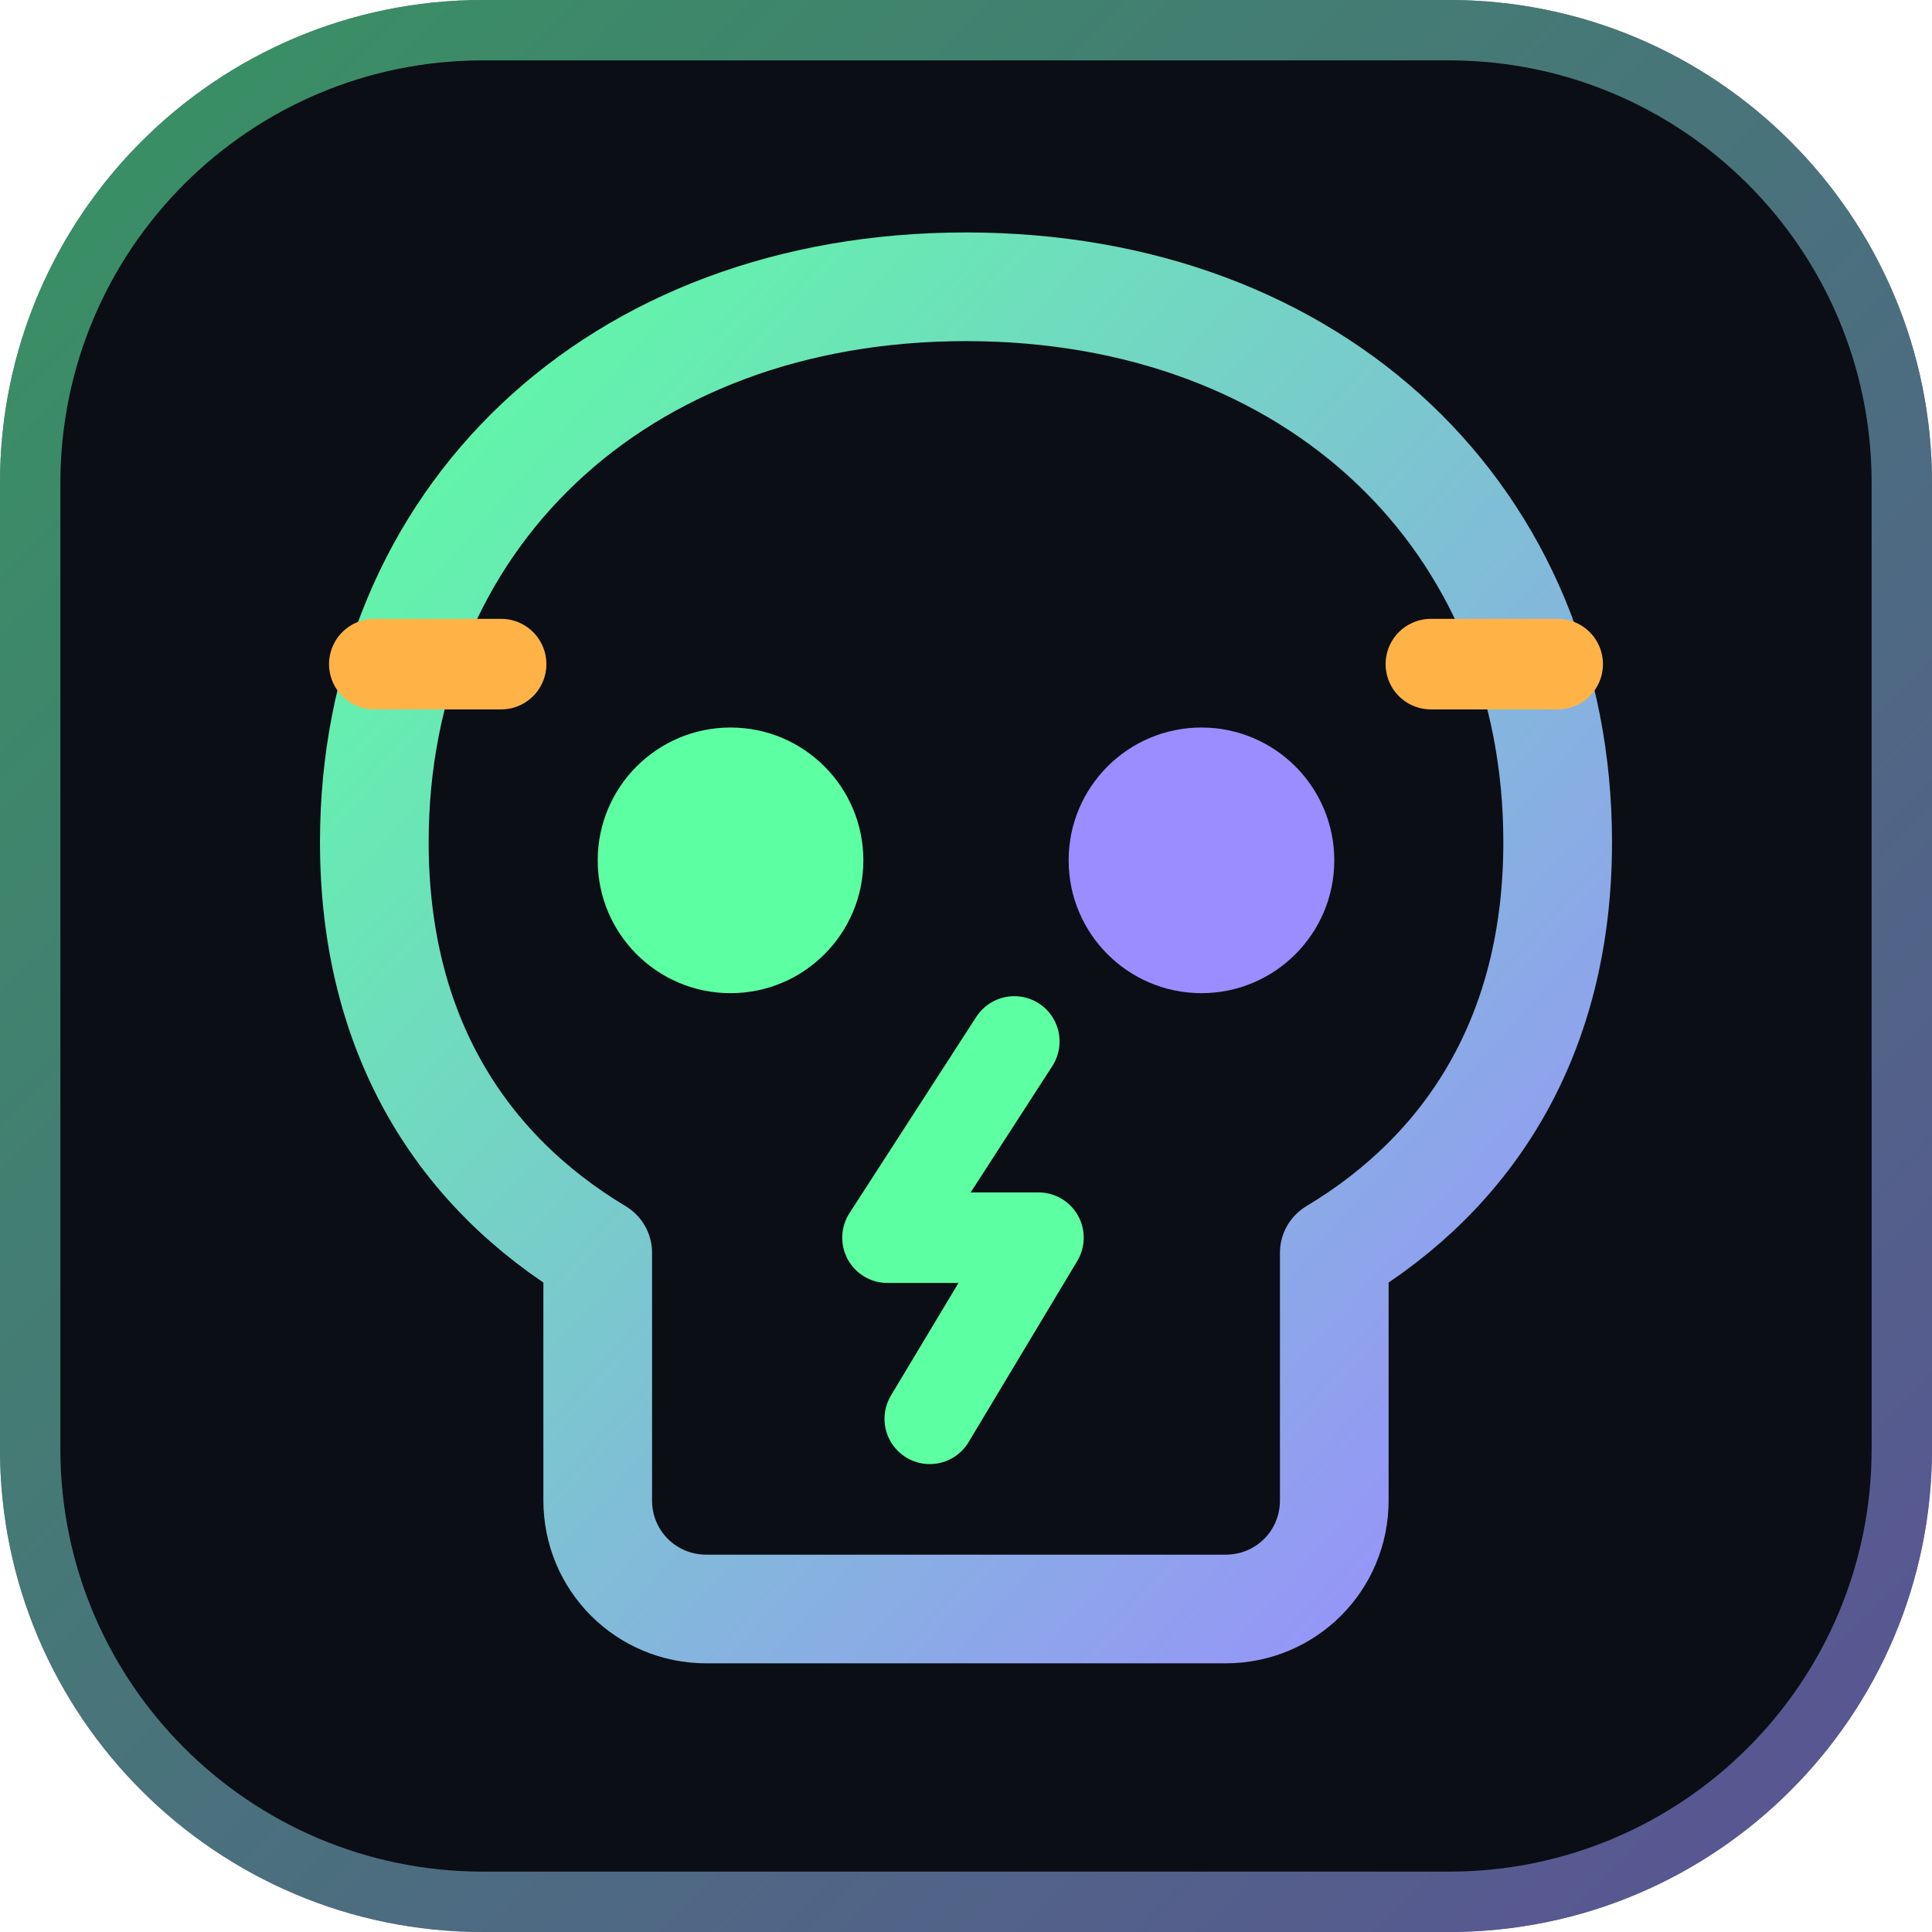
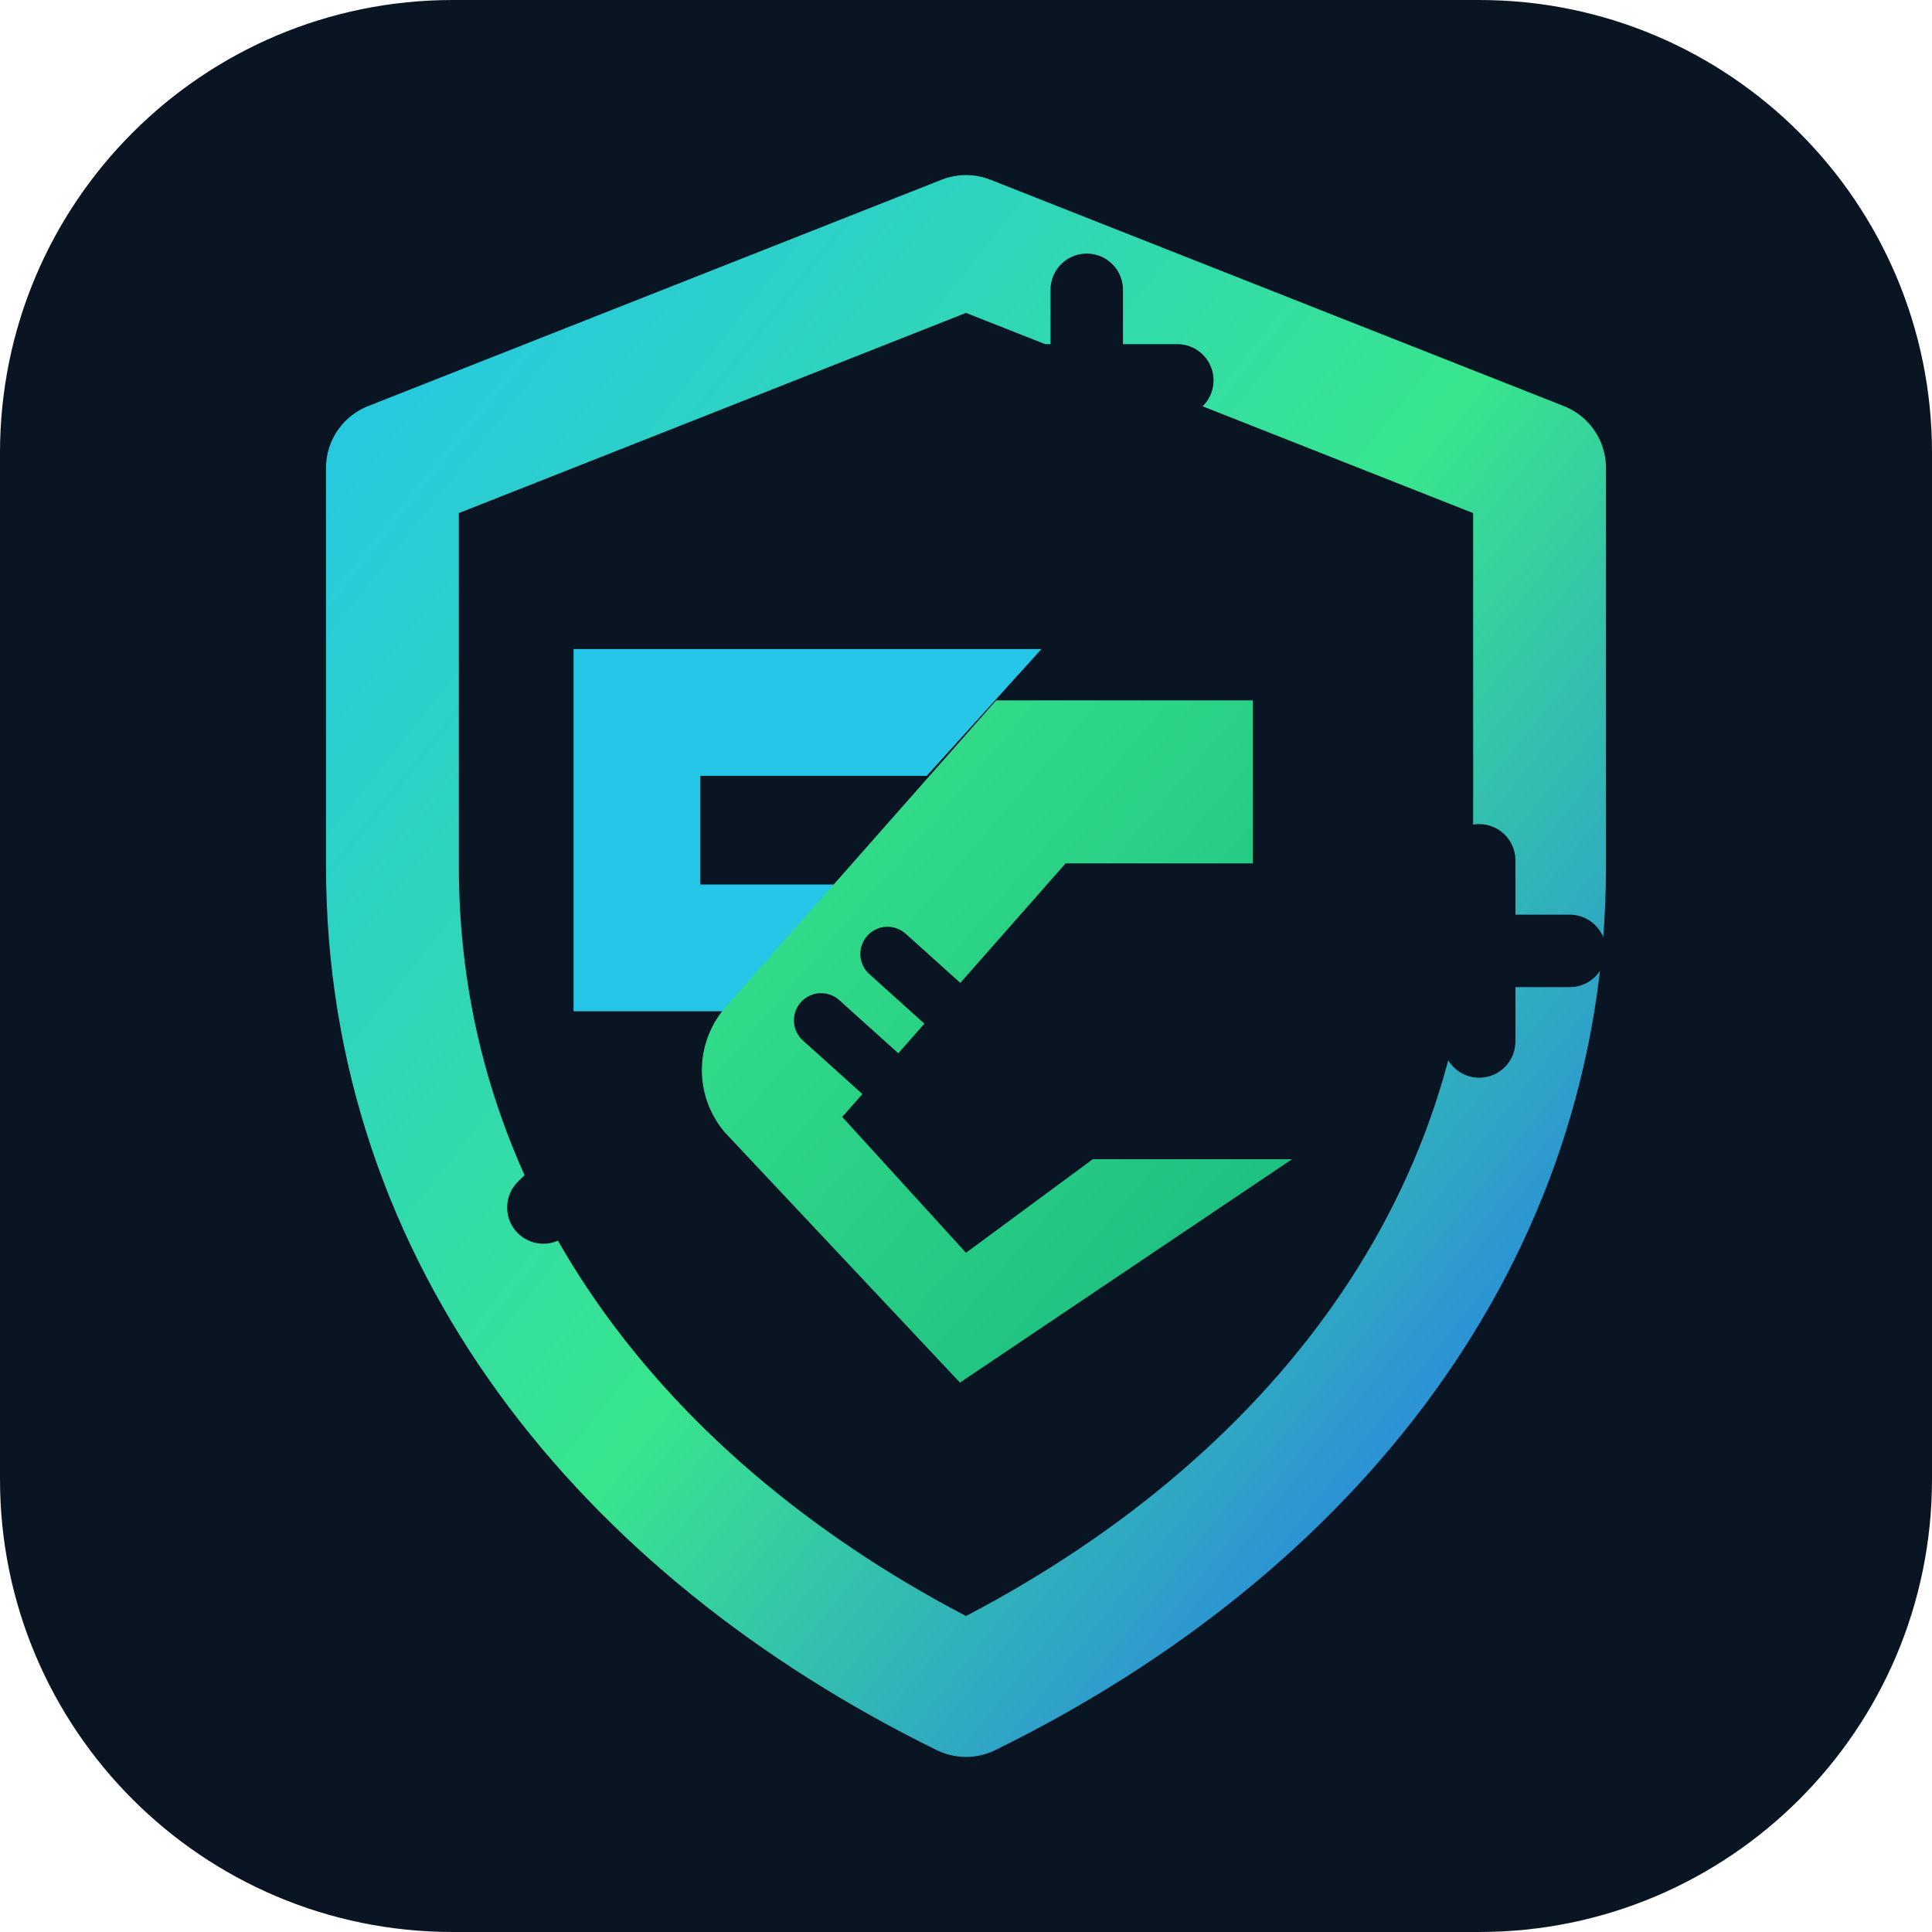
<svg xmlns="http://www.w3.org/2000/svg" viewBox="0 0 64 64" role="img" aria-label="FrankenCrew">
  <defs>
-     <linearGradient id="g" x1="0" y1="0" x2="1" y2="1">
-       <stop offset="0" stop-color="#5cffa1" />
-       <stop offset="1" stop-color="#9b8cff" />
+     <linearGradient id="fc-grad" x1="0" y1="0" x2="1" y2="1">
+       <stop offset="0" stop-color="#25c6e8" />
+       <stop offset="0.52" stop-color="#38e58c" />
+       <stop offset="1" stop-color="#266ef6" />
+     </linearGradient>
+     <linearGradient id="fc-c" x1="0" y1="0" x2="1" y2="1">
+       <stop offset="0" stop-color="#38e58c" />
+       <stop offset="1" stop-color="#19b97e" />
    </linearGradient>
  </defs>
-   <rect width="64" height="64" rx="16" fill="#0b0e15" />
-   <rect x="1" y="1" width="62" height="62" rx="15" fill="none" stroke="url(#g)" stroke-opacity=".55" stroke-width="2" />
-   <path d="M32 9.5c-11.6 0-19.6 7.7-19.6 18.4 0 6.4 2.9 10.9 7.4 13.6v8.2c0 2 1.6 3.6 3.6 3.6h17.2c2 0 3.6-1.6 3.6-3.6v-8.2c4.5-2.7 7.4-7.2 7.4-13.6 0-10.7-8-18.4-19.6-18.4z" fill="none" stroke="url(#g)" stroke-width="3.6" stroke-linejoin="round" />
-   <circle cx="24.2" cy="28.5" r="4.4" fill="#5cffa1" />
-   <circle cx="39.8" cy="28.5" r="4.4" fill="#9b8cff" />
-   <path d="M33.6 34.5 29.4 41h5l-3.6 6" fill="none" stroke="#5cffa1" stroke-width="3" stroke-linecap="round" stroke-linejoin="round" />
-   <path d="M12.4 22h4.2M47.4 22h4.2" stroke="#ffb347" stroke-width="3" stroke-linecap="round" />
+   <rect width="64" height="64" rx="15" fill="#091522" />
+   <path d="M32 8 13 15.5v13.2c0 12.2 7.8 21.8 19 27.3 11.2-5.5 19-15.1 19-27.3V15.5L32 8z" fill="none" stroke="url(#fc-grad)" stroke-width="4.4" stroke-linejoin="round" />
+   <path d="M36 9.6v6M33 12.6h6M46 31.5h6M49 28.5v6M18 40l4-4M18 36l4 4" stroke="#091522" stroke-width="2.4" stroke-linecap="round" />
+   <path d="M19 21.5h15.5l-3.8 4.2H23.2v3.6h8.2l-3.8 4.2H19z" fill="#25c6e8" />
+   <path d="M41.5 23.2H33L24 33.4c-1 1.2-1 2.9 0 4.1l7.8 8.3 11-7.4h-6.6l-4.2 3.1-4.1-4.5 7.4-8.4h6.2z" fill="url(#fc-c)" />
+   <path d="M27.2 33.8l4 3.6M29.4 31.6l4 3.6" stroke="#091522" stroke-width="1.8" stroke-linecap="round" />
</svg>
